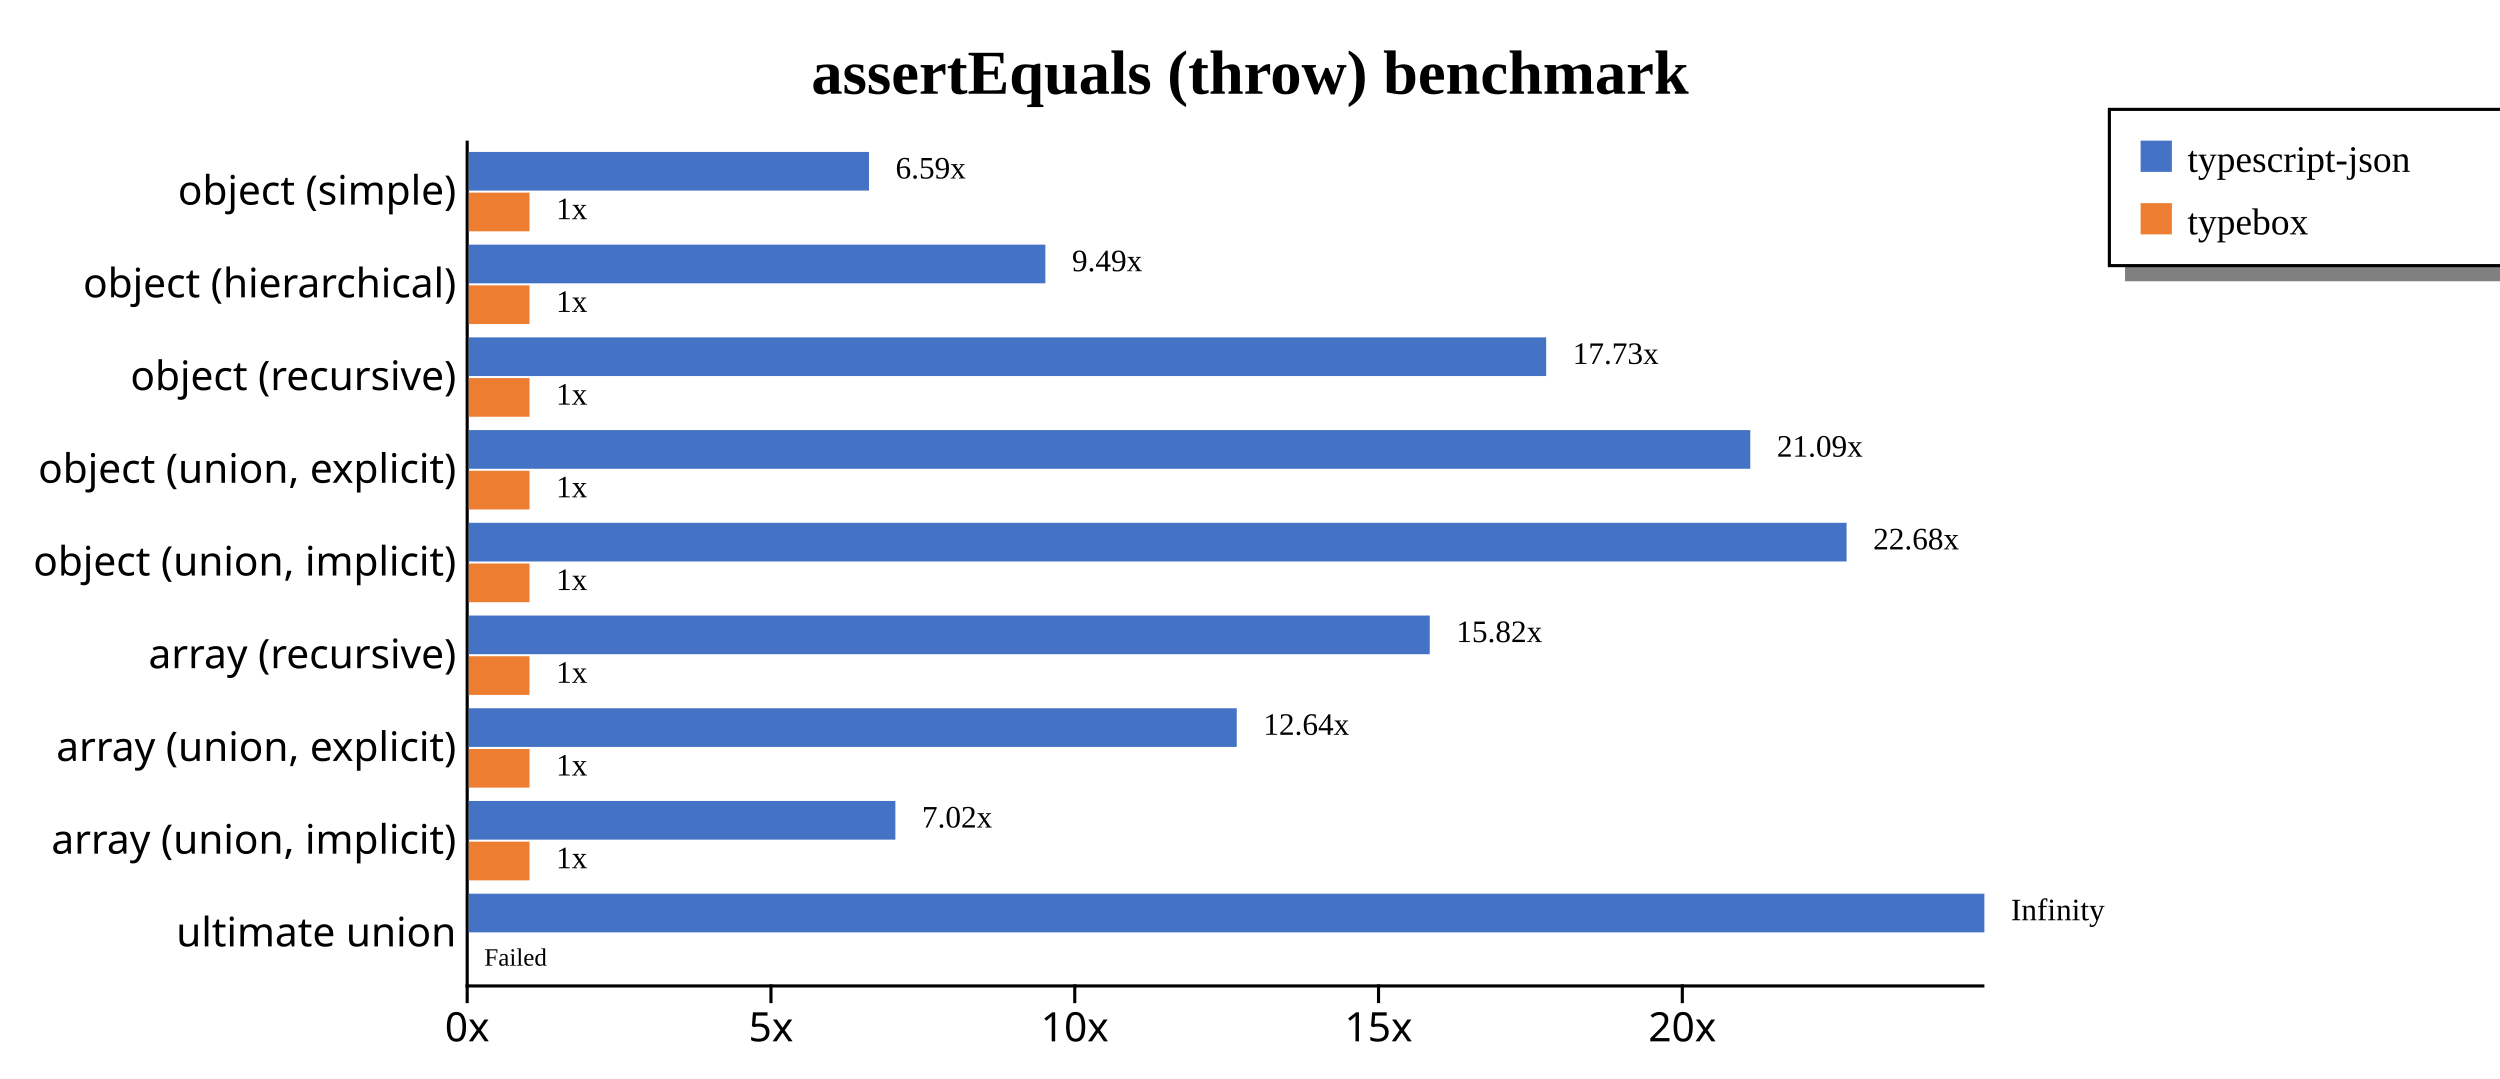
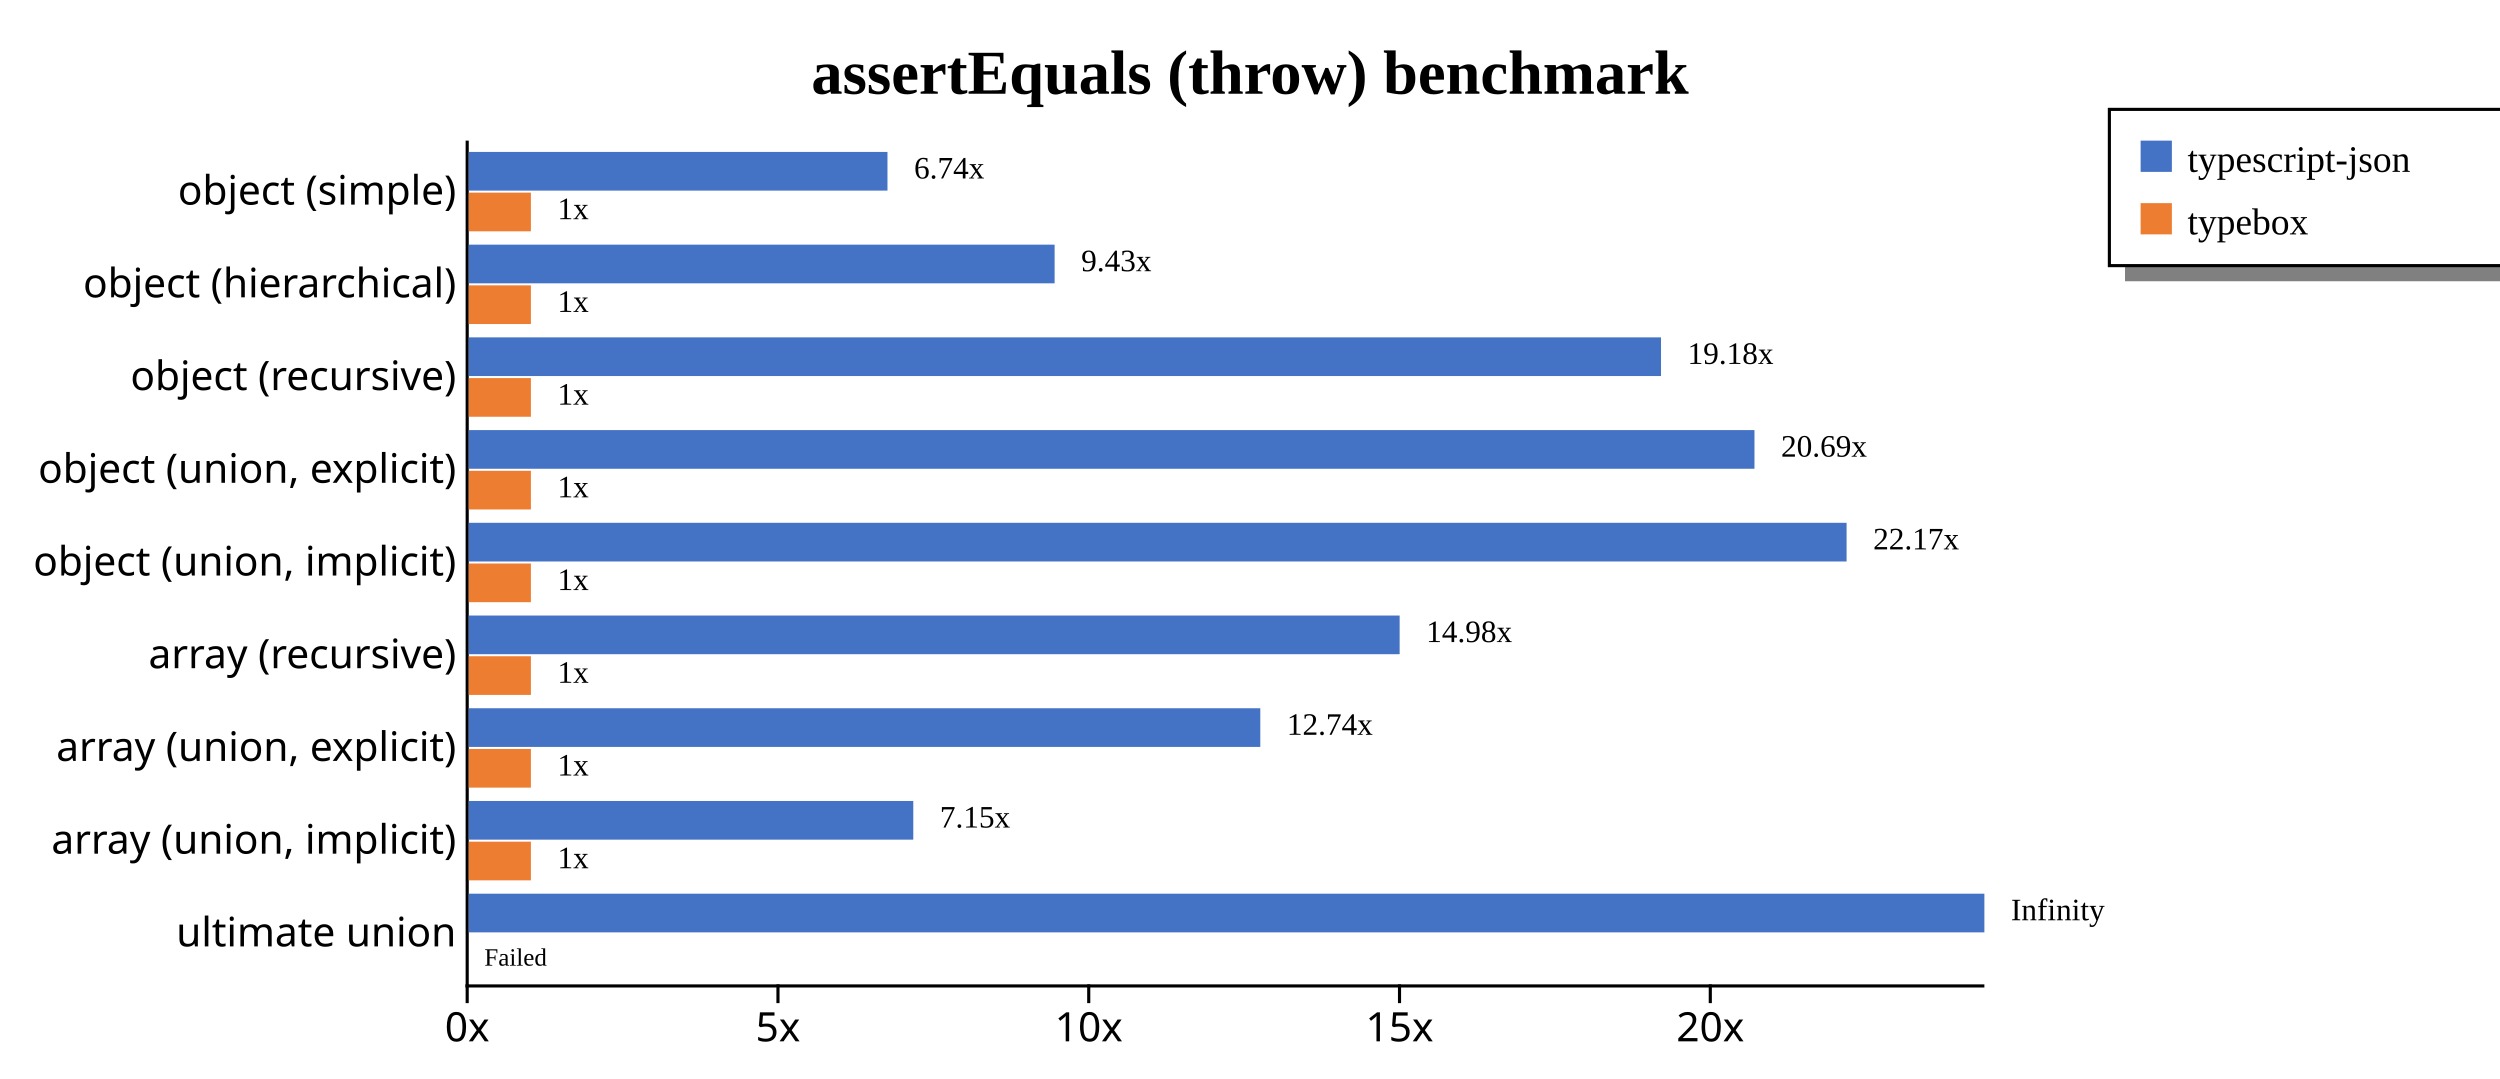
<svg xmlns="http://www.w3.org/2000/svg" width="800" height="345" style="background-color: white;">
  <g class="y axis" transform="translate(149,45)" fill="none" font-size="10" font-family="sans-serif" text-anchor="end" style="font-size: 13px;">
    <path class="domain" stroke="#000" d="M0,0.5H0.5V270.5H0" />
    <g class="tick" opacity="1" transform="translate(0,16.31868)" style="font-size: 13px;">
      <line stroke="#000" x2="0" />
      <text fill="#000" x="-3" dy="0.32em">object (simple)    </text>
    </g>
    <g class="tick" opacity="1" transform="translate(0,45.98901)" style="font-size: 13px;">
      <line stroke="#000" x2="0" />
      <text fill="#000" x="-3" dy="0.32em">object (hierarchical)    </text>
    </g>
    <g class="tick" opacity="1" transform="translate(0,75.65934)" style="font-size: 13px;">
      <line stroke="#000" x2="0" />
      <text fill="#000" x="-3" dy="0.32em">object (recursive)    </text>
    </g>
    <g class="tick" opacity="1" transform="translate(0,105.3297)" style="font-size: 13px;">
      <line stroke="#000" x2="0" />
      <text fill="#000" x="-3" dy="0.32em">object (union, explicit)    </text>
    </g>
    <g class="tick" opacity="1" transform="translate(0,135)" style="font-size: 13px;">
      <line stroke="#000" x2="0" />
      <text fill="#000" x="-3" dy="0.32em">object (union, implicit)    </text>
    </g>
    <g class="tick" opacity="1" transform="translate(0,164.6703)" style="font-size: 13px;">
      <line stroke="#000" x2="0" />
      <text fill="#000" x="-3" dy="0.32em">array (recursive)    </text>
    </g>
    <g class="tick" opacity="1" transform="translate(0,194.3407)" style="font-size: 13px;">
      <line stroke="#000" x2="0" />
      <text fill="#000" x="-3" dy="0.32em">array (union, explicit)    </text>
    </g>
    <g class="tick" opacity="1" transform="translate(0,224.011)" style="font-size: 13px;">
      <line stroke="#000" x2="0" />
      <text fill="#000" x="-3" dy="0.32em">array (union, implicit)    </text>
    </g>
    <g class="tick" opacity="1" transform="translate(0,253.6813)" style="font-size: 13px;">
      <line stroke="#000" x2="0" />
      <text fill="#000" x="-3" dy="0.32em">ultimate union    </text>
    </g>
  </g>
  <g class="x axis" transform="translate(149,315)" fill="none" font-size="10" font-family="sans-serif" text-anchor="middle" style="font-size: 13px;">
    <path class="domain" stroke="#000" d="M0.5,0V0.5H485.5V0" />
    <g class="tick" opacity="1" transform="translate(0.5,0)" style="font-size: 13px;">
      <line stroke="#000" y2="6" />
      <text fill="#000" y="9" dy="0.71em">0x</text>
    </g>
-     <g class="tick" opacity="1" transform="translate(97.71025,0)" style="font-size: 13px;">
+     <g class="tick" opacity="1" transform="translate(99.94833,0)" style="font-size: 13px;">
      <line stroke="#000" y2="6" />
      <text fill="#000" y="9" dy="0.71em">5x</text>
    </g>
-     <g class="tick" opacity="1" transform="translate(194.9205,0)" style="font-size: 13px;">
+     <g class="tick" opacity="1" transform="translate(199.3967,0)" style="font-size: 13px;">
      <line stroke="#000" y2="6" />
      <text fill="#000" y="9" dy="0.71em">10x</text>
    </g>
-     <g class="tick" opacity="1" transform="translate(292.1308,0)" style="font-size: 13px;">
+     <g class="tick" opacity="1" transform="translate(298.845,0)" style="font-size: 13px;">
      <line stroke="#000" y2="6" />
      <text fill="#000" y="9" dy="0.71em">15x</text>
    </g>
-     <g class="tick" opacity="1" transform="translate(389.341,0)" style="font-size: 13px;">
+     <g class="tick" opacity="1" transform="translate(398.2933,0)" style="font-size: 13px;">
      <line stroke="#000" y2="6" />
      <text fill="#000" y="9" dy="0.71em">20x</text>
    </g>
  </g>
  <text transform="translate(400, 30)" style="text-anchor: middle; font-size: 20px; font-weight: bold;">assertEquals (throw) benchmark</text>
  <rect x="680" y="85" width="200" height="5" fill="gray" />
  <rect x="675" y="35" width="200" height="50" fill="none" stroke="black" />
  <rect x="685" y="45" width="10" height="10" style="fill: #4472c4;" />
  <text x="700" y="55" style="font-size: 12px;">typescript-json</text>
  <rect x="685" y="65" width="10" height="10" style="fill: #ed7d31;" />
  <text x="700" y="75" style="font-size: 12px;">typebox</text>
  <g style="font-size: 13px;">
    <g style="font-size: 13px;">
-       <rect x="150" y="48.618" width="128.072" height="12.375" fill="#4472c4" />
-       <rect x="150" y="61.644" width="19.442" height="12.375" fill="#ed7d31" />
-       <text class="label" x="286.572" y="57.118" font-size="10px">6.59x</text>
-       <text class="label" x="177.942" y="70.144" font-size="10px">1x</text>
-       <text class="label" x="283.072" y="58.618" font-size="8px" />
-       <text class="label" x="174.442" y="71.644" font-size="8px" />
+       <rect x="150" y="48.618" width="133.993" height="12.375" fill="#4472c4" />
+       <rect x="150" y="61.644" width="19.89" height="12.375" fill="#ed7d31" />
+       <text class="label" x="292.493" y="57.118" font-size="10px">6.74x</text>
+       <text class="label" x="178.39" y="70.144" font-size="10px">1x</text>
+       <text class="label" x="288.993" y="58.618" font-size="8px" />
+       <text class="label" x="174.89" y="71.644" font-size="8px" />
    </g>
    <g style="font-size: 13px;">
-       <rect x="150" y="78.289" width="184.519" height="12.375" fill="#4472c4" />
-       <rect x="150" y="91.315" width="19.442" height="12.375" fill="#ed7d31" />
-       <text class="label" x="343.019" y="86.789" font-size="10px">9.49x</text>
-       <text class="label" x="177.942" y="99.815" font-size="10px">1x</text>
-       <text class="label" x="339.519" y="88.289" font-size="8px" />
-       <text class="label" x="174.442" y="101.315" font-size="8px" />
+       <rect x="150" y="78.289" width="187.474" height="12.375" fill="#4472c4" />
+       <rect x="150" y="91.315" width="19.89" height="12.375" fill="#ed7d31" />
+       <text class="label" x="345.974" y="86.789" font-size="10px">9.43x</text>
+       <text class="label" x="178.39" y="99.815" font-size="10px">1x</text>
+       <text class="label" x="342.474" y="88.289" font-size="8px" />
+       <text class="label" x="174.89" y="101.315" font-size="8px" />
    </g>
    <g style="font-size: 13px;">
-       <rect x="150" y="107.959" width="344.775" height="12.375" fill="#4472c4" />
-       <rect x="150" y="120.985" width="19.442" height="12.375" fill="#ed7d31" />
-       <text class="label" x="503.275" y="116.459" font-size="10px">17.73x</text>
-       <text class="label" x="177.942" y="129.485" font-size="10px">1x</text>
-       <text class="label" x="499.775" y="117.959" font-size="8px" />
-       <text class="label" x="174.442" y="130.985" font-size="8px" />
+       <rect x="150" y="107.959" width="381.525" height="12.375" fill="#4472c4" />
+       <rect x="150" y="120.985" width="19.89" height="12.375" fill="#ed7d31" />
+       <text class="label" x="540.025" y="116.459" font-size="10px">19.18x</text>
+       <text class="label" x="178.39" y="129.485" font-size="10px">1x</text>
+       <text class="label" x="536.525" y="117.959" font-size="8px" />
+       <text class="label" x="174.89" y="130.985" font-size="8px" />
    </g>
    <g style="font-size: 13px;">
-       <rect x="150" y="137.629" width="410.094" height="12.375" fill="#4472c4" />
-       <rect x="150" y="150.655" width="19.442" height="12.375" fill="#ed7d31" />
-       <text class="label" x="568.594" y="146.129" font-size="10px">21.09x</text>
-       <text class="label" x="177.942" y="159.155" font-size="10px">1x</text>
-       <text class="label" x="565.094" y="147.629" font-size="8px" />
-       <text class="label" x="174.442" y="160.655" font-size="8px" />
+       <rect x="150" y="137.629" width="411.429" height="12.375" fill="#4472c4" />
+       <rect x="150" y="150.655" width="19.89" height="12.375" fill="#ed7d31" />
+       <text class="label" x="569.929" y="146.129" font-size="10px">20.69x</text>
+       <text class="label" x="178.39" y="159.155" font-size="10px">1x</text>
+       <text class="label" x="566.429" y="147.629" font-size="8px" />
+       <text class="label" x="174.89" y="160.655" font-size="8px" />
    </g>
    <g style="font-size: 13px;">
      <rect x="150" y="167.3" width="440.909" height="12.375" fill="#4472c4" />
-       <rect x="150" y="180.326" width="19.442" height="12.375" fill="#ed7d31" />
-       <text class="label" x="599.409" y="175.8" font-size="10px">22.68x</text>
-       <text class="label" x="177.942" y="188.826" font-size="10px">1x</text>
+       <rect x="150" y="180.326" width="19.89" height="12.375" fill="#ed7d31" />
+       <text class="label" x="599.409" y="175.8" font-size="10px">22.17x</text>
+       <text class="label" x="178.39" y="188.826" font-size="10px">1x</text>
      <text class="label" x="595.909" y="177.3" font-size="8px" />
-       <text class="label" x="174.442" y="190.326" font-size="8px" />
+       <text class="label" x="174.89" y="190.326" font-size="8px" />
    </g>
    <g style="font-size: 13px;">
-       <rect x="150" y="196.97" width="307.516" height="12.375" fill="#4472c4" />
-       <rect x="150" y="209.996" width="19.442" height="12.375" fill="#ed7d31" />
-       <text class="label" x="466.016" y="205.47" font-size="10px">15.82x</text>
-       <text class="label" x="177.942" y="218.496" font-size="10px">1x</text>
-       <text class="label" x="462.516" y="206.97" font-size="8px" />
-       <text class="label" x="174.442" y="219.996" font-size="8px" />
+       <rect x="150" y="196.97" width="297.883" height="12.375" fill="#4472c4" />
+       <rect x="150" y="209.996" width="19.89" height="12.375" fill="#ed7d31" />
+       <text class="label" x="456.383" y="205.47" font-size="10px">14.98x</text>
+       <text class="label" x="178.39" y="218.496" font-size="10px">1x</text>
+       <text class="label" x="452.883" y="206.97" font-size="8px" />
+       <text class="label" x="174.89" y="219.996" font-size="8px" />
    </g>
    <g style="font-size: 13px;">
-       <rect x="150" y="226.64" width="245.763" height="12.375" fill="#4472c4" />
-       <rect x="150" y="239.666" width="19.442" height="12.375" fill="#ed7d31" />
-       <text class="label" x="404.263" y="235.14" font-size="10px">12.64x</text>
-       <text class="label" x="177.942" y="248.166" font-size="10px">1x</text>
-       <text class="label" x="400.763" y="236.64" font-size="8px" />
-       <text class="label" x="174.442" y="249.666" font-size="8px" />
+       <rect x="150" y="226.64" width="253.298" height="12.375" fill="#4472c4" />
+       <rect x="150" y="239.666" width="19.89" height="12.375" fill="#ed7d31" />
+       <text class="label" x="411.798" y="235.14" font-size="10px">12.74x</text>
+       <text class="label" x="178.39" y="248.166" font-size="10px">1x</text>
+       <text class="label" x="408.298" y="236.64" font-size="8px" />
+       <text class="label" x="174.89" y="249.666" font-size="8px" />
    </g>
    <g style="font-size: 13px;">
-       <rect x="150" y="256.311" width="136.518" height="12.375" fill="#4472c4" />
-       <rect x="150" y="269.337" width="19.442" height="12.375" fill="#ed7d31" />
-       <text class="label" x="295.018" y="264.811" font-size="10px">7.02x</text>
-       <text class="label" x="177.942" y="277.837" font-size="10px">1x</text>
-       <text class="label" x="291.518" y="266.311" font-size="8px" />
-       <text class="label" x="174.442" y="279.337" font-size="8px" />
+       <rect x="150" y="256.311" width="142.253" height="12.375" fill="#4472c4" />
+       <rect x="150" y="269.337" width="19.89" height="12.375" fill="#ed7d31" />
+       <text class="label" x="300.753" y="264.811" font-size="10px">7.15x</text>
+       <text class="label" x="178.39" y="277.837" font-size="10px">1x</text>
+       <text class="label" x="297.253" y="266.311" font-size="8px" />
+       <text class="label" x="174.89" y="279.337" font-size="8px" />
    </g>
    <g style="font-size: 13px;">
      <rect x="150" y="285.981" width="485" height="12.375" fill="#4472c4" />
      <rect x="150" y="299.007" width="0" height="12.375" fill="#ed7d31" />
      <text class="label" x="643.5" y="294.481" font-size="10px">Infinity</text>
      <text class="label" x="158.5" y="307.507" font-size="10px" />
      <text class="label" x="640" y="295.981" font-size="8px" />
      <text class="label" x="155" y="309.007" font-size="8px">Failed</text>
    </g>
  </g>
</svg>
